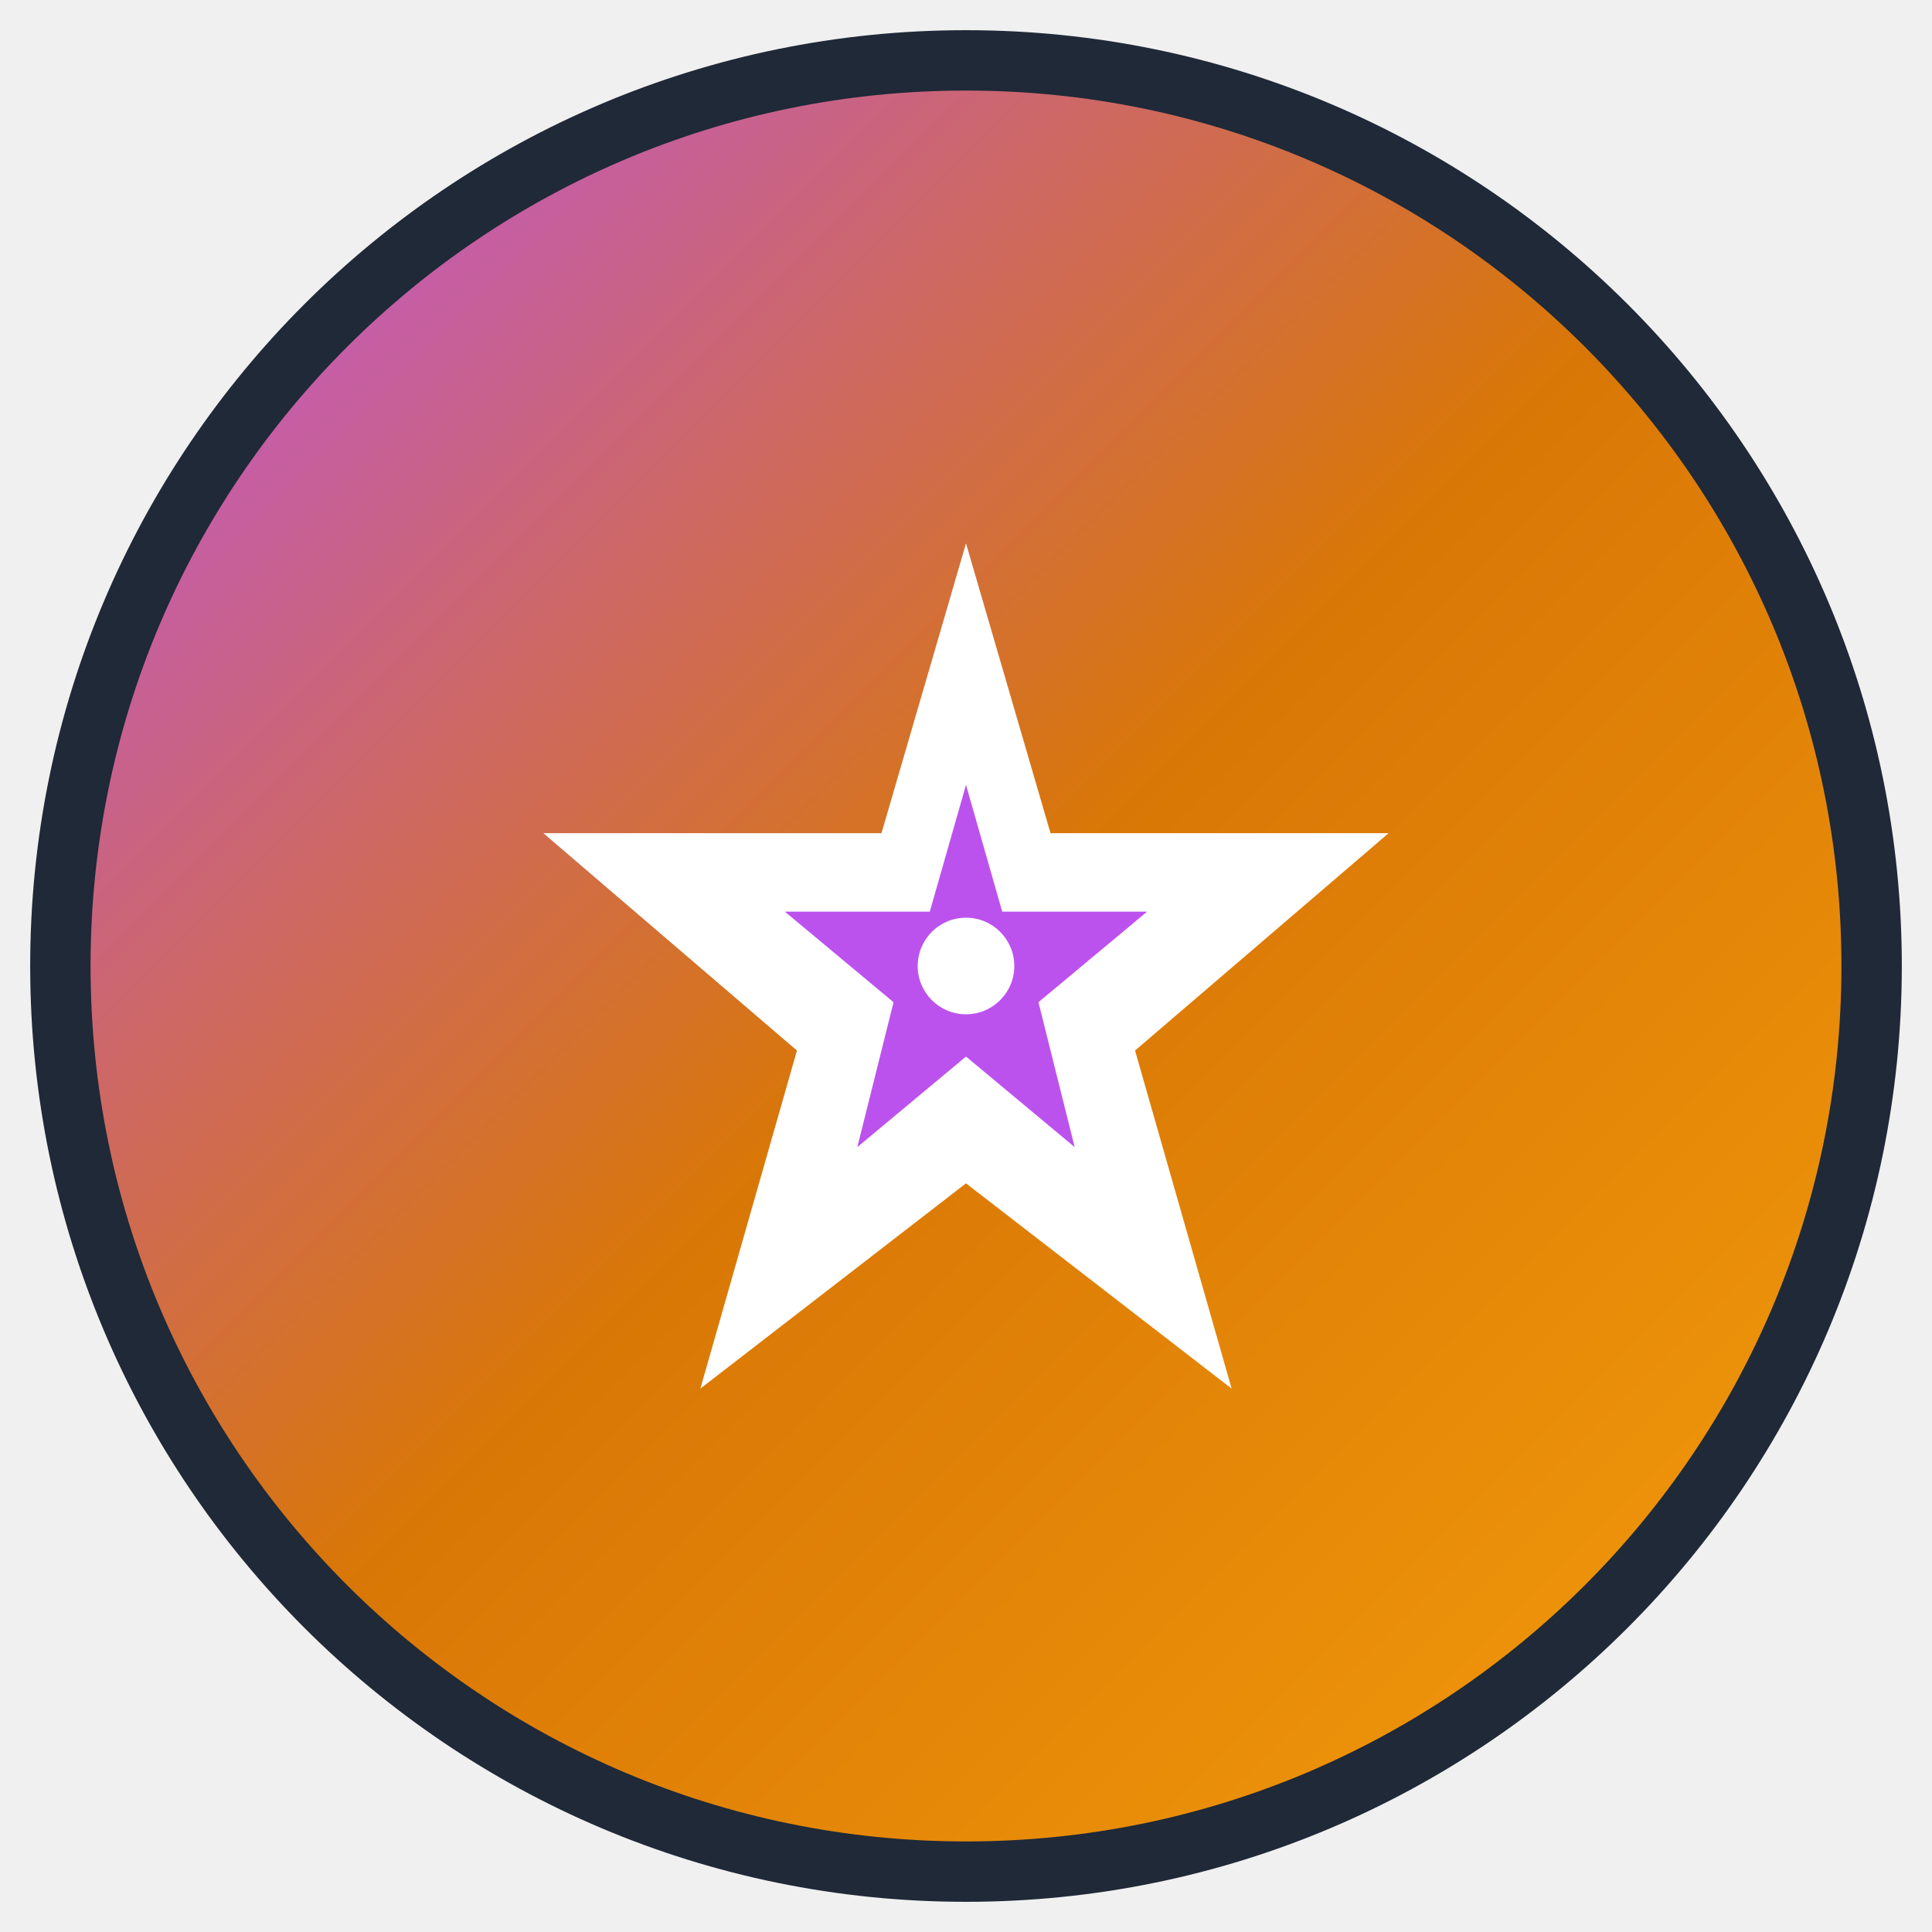
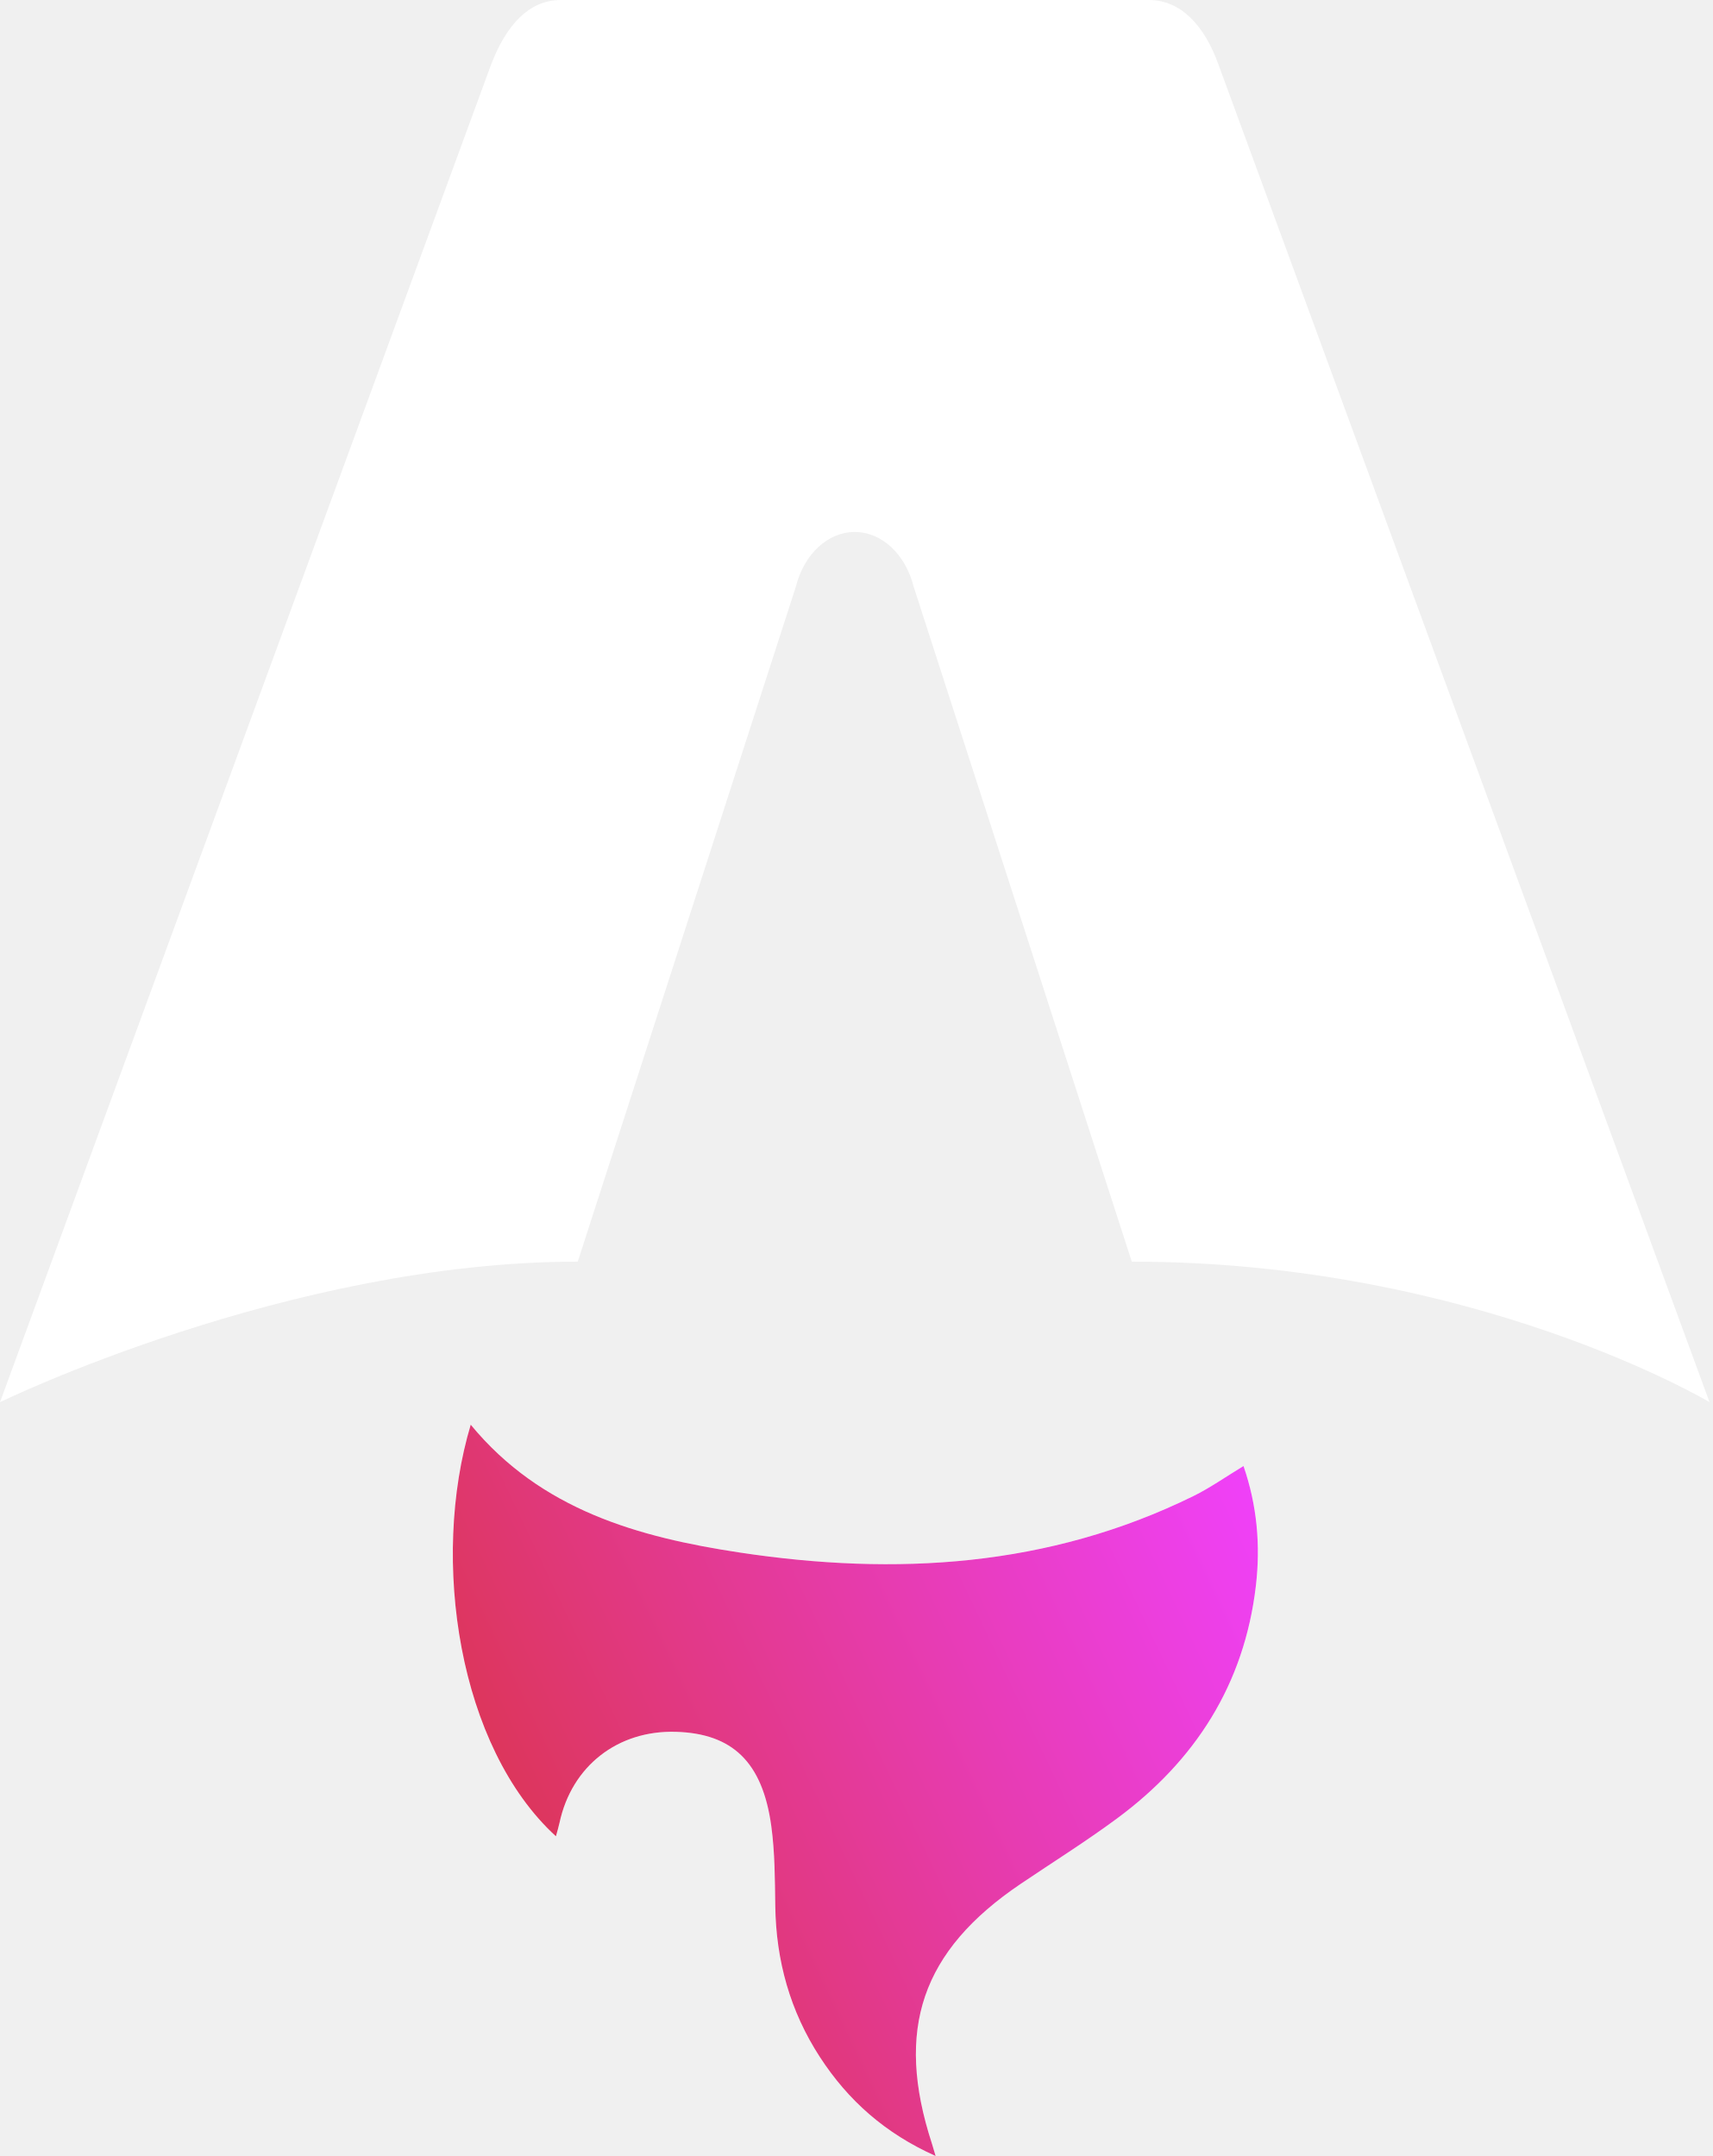
- <svg xmlns="http://www.w3.org/2000/svg" viewBox="0 0 32 32" width="32" height="32">
+ <svg xmlns="http://www.w3.org/2000/svg" width="85" height="107" viewBox="0 0 85 107" fill="none">
+   <path d="M27.589 91.136C22.756 86.718 21.344 77.433 23.358 70.707C26.85 74.948 31.689 76.291 36.7 77.05C44.438 78.22 52.036 77.782 59.223 74.246C60.045 73.841 60.805 73.303 61.704 72.757C62.378 74.714 62.553 76.689 62.318 78.7C61.745 83.596 59.309 87.378 55.433 90.245C53.883 91.392 52.244 92.417 50.643 93.498C45.726 96.821 44.396 100.718 46.243 106.386C46.287 106.525 46.327 106.663 46.426 107C43.916 105.876 42.082 104.24 40.684 102.089C39.209 99.819 38.507 97.308 38.47 94.591C38.451 93.269 38.451 91.934 38.273 90.631C37.839 87.453 36.347 86.03 33.536 85.948C30.652 85.864 28.37 87.647 27.765 90.455C27.719 90.671 27.652 90.884 27.585 91.134L27.589 91.136Z" fill="white" />
+   <path d="M27.589 91.136C22.756 86.718 21.344 77.433 23.358 70.707C26.85 74.948 31.689 76.291 36.7 77.05C44.438 78.22 52.036 77.782 59.223 74.246C60.045 73.841 60.805 73.303 61.704 72.757C62.378 74.714 62.553 76.689 62.318 78.7C61.745 83.596 59.309 87.378 55.433 90.245C53.883 91.392 52.244 92.417 50.643 93.498C45.726 96.821 44.396 100.718 46.243 106.386C46.287 106.525 46.327 106.663 46.426 107C43.916 105.876 42.082 104.24 40.684 102.089C39.209 99.819 38.507 97.308 38.47 94.591C38.451 93.269 38.451 91.934 38.273 90.631C37.839 87.453 36.347 86.03 33.536 85.948C30.652 85.864 28.37 87.647 27.765 90.455C27.719 90.671 27.652 90.884 27.585 91.134L27.589 91.136Z" fill="url(#paint0_linear_1_59)" />
+   <path d="M0 69.587C0 69.587 14.314 62.614 28.668 62.614L39.49 29.12C39.895 27.501 41.078 26.4 42.414 26.4C43.749 26.4 44.932 27.501 45.338 29.12L56.16 62.614C73.16 62.614 84.828 69.587 84.828 69.587C84.828 69.587 60.514 3.352 60.467 3.219C59.769 1.261 58.591 0 57.003 0H27.827C26.239 0 25.109 1.261 24.363 3.219C24.311 3.35 0 69.587 0 69.587Z" fill="white" />
  <defs>
-     <linearGradient id="astro-gradient" x1="0%" y1="0%" x2="100%" y2="100%">
-       <stop offset="0%" style="stop-color:#BC52EE;stop-opacity:1" />
-       <stop offset="50%" style="stop-color:#D97706;stop-opacity:1" />
-       <stop offset="100%" style="stop-color:#F59E0B;stop-opacity:1" />
+     <linearGradient id="paint0_linear_1_59" x1="22.47" y1="107" x2="69.145" y2="84.947" gradientUnits="userSpaceOnUse">
+       <stop stop-color="#D83333" />
+       <stop offset="1" stop-color="#F041FF" />
    </linearGradient>
  </defs>
-   <circle cx="16" cy="16" r="15" fill="url(#astro-gradient)" stroke="#1f2937" stroke-width="1" />
-   <g transform="translate(16,16)">
-     <path d="M0,-7 L1.4,-2.2 L7,-2.2 L2.8,1.4 L4.4,7 L0,3.6 L-4.4,7 L-2.8,1.4 L-7,-2.2 L-1.4,-2.2 Z" fill="white" />
-     <path d="M0,-3 L0.6,-0.9 L3,-0.9 L1.2,0.6 L1.8,3 L0,1.5 L-1.8,3 L-1.2,0.6 L-3,-0.9 L-0.6,-0.9 Z" fill="#BC52EE" />
-     <circle cx="0" cy="0" r="0.8" fill="white" />
-   </g>
</svg>
